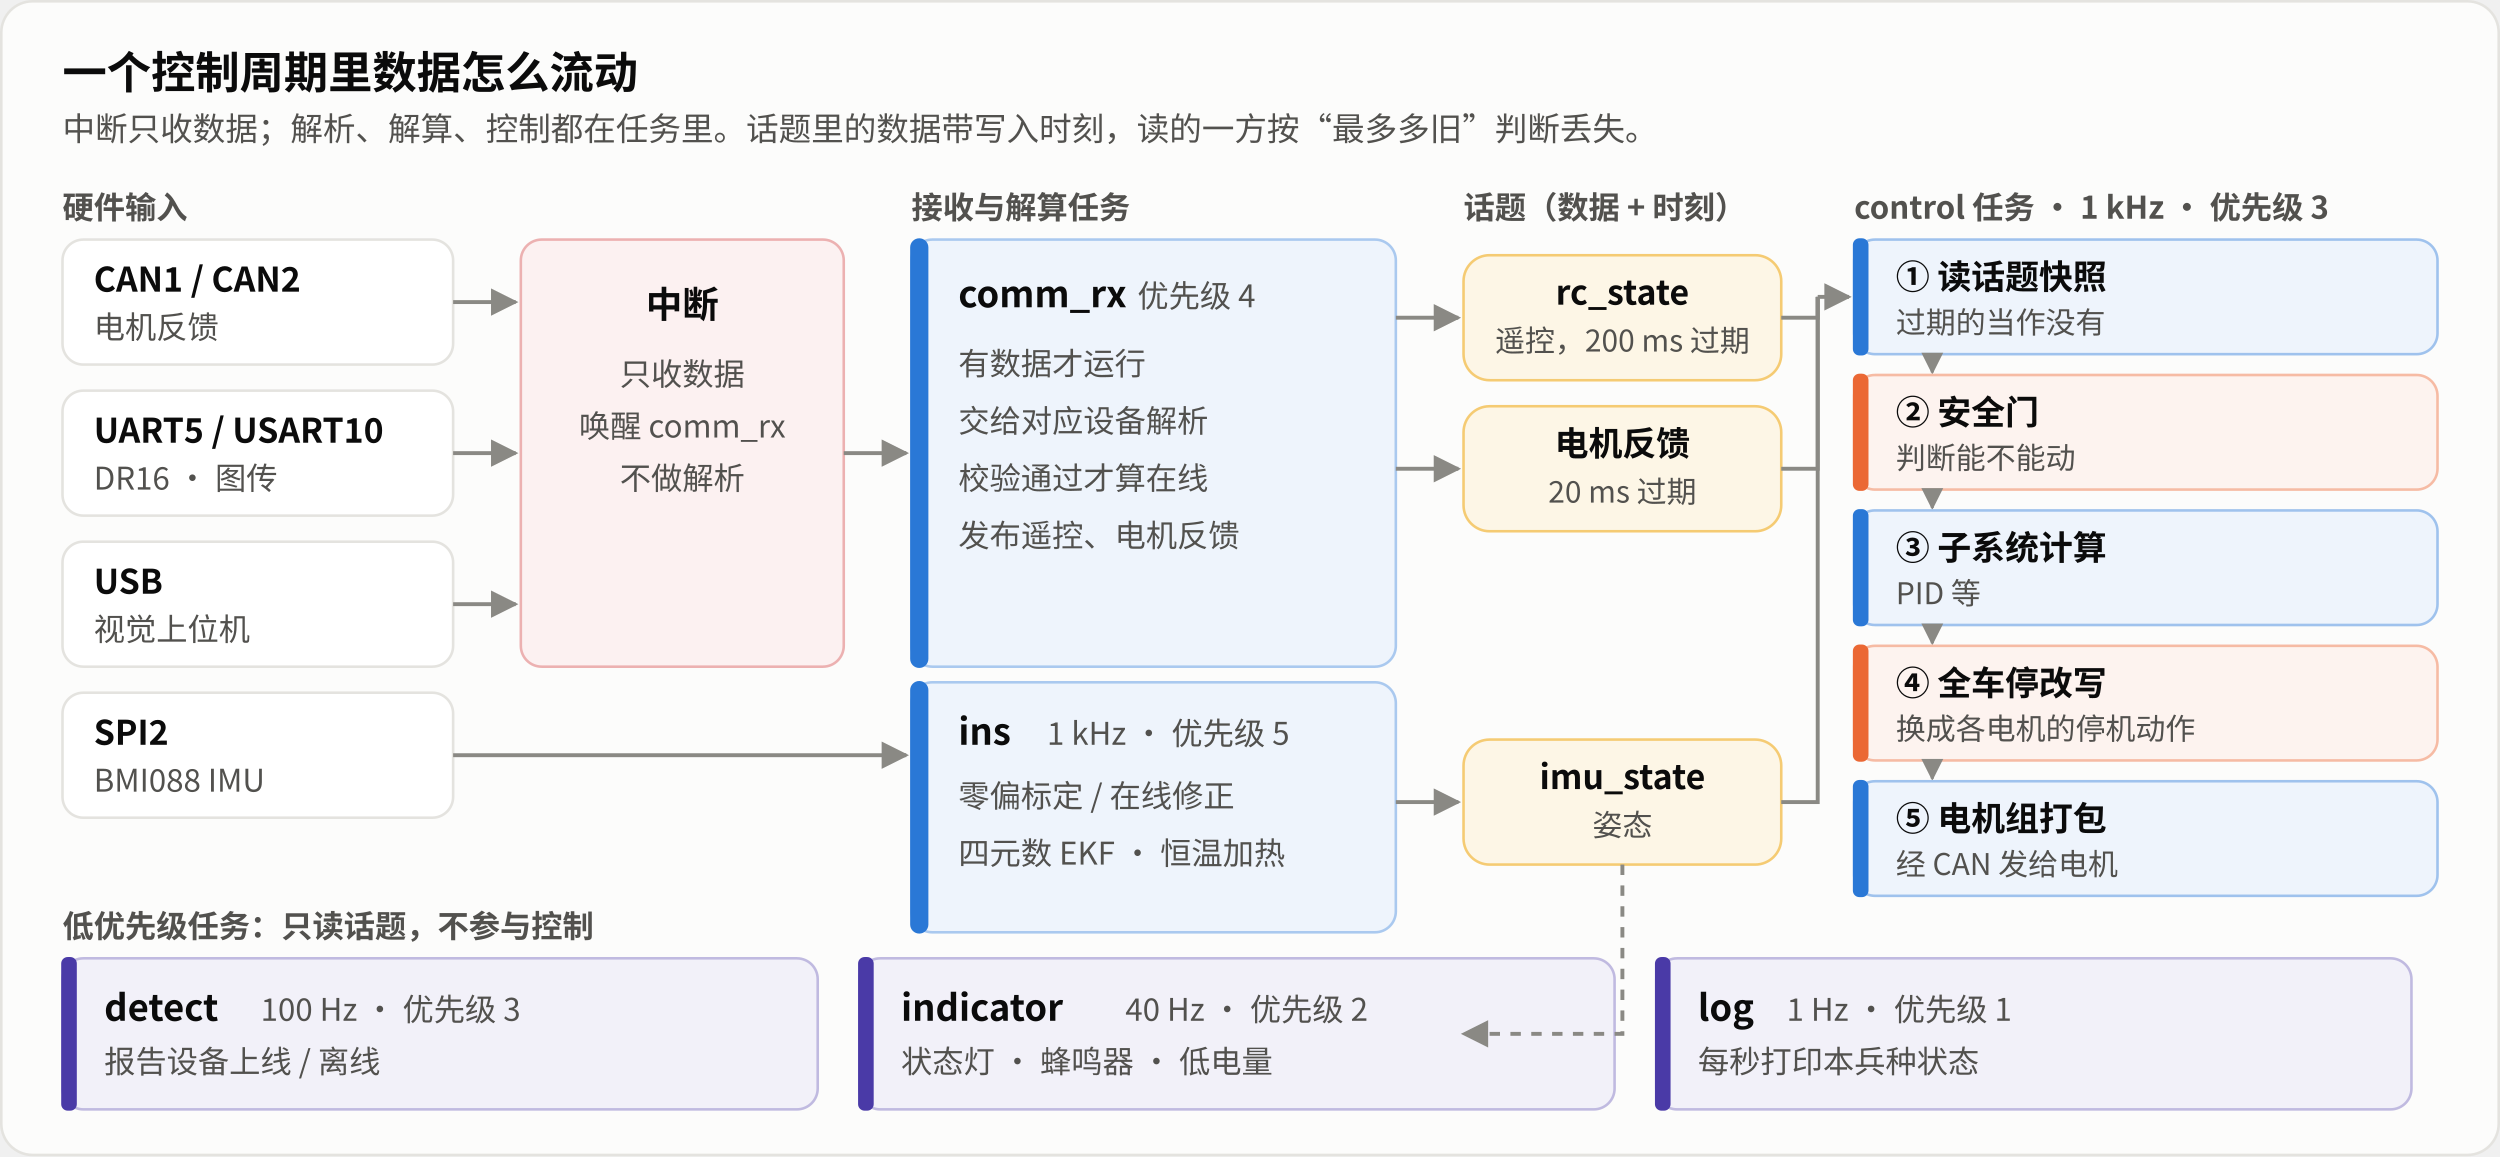
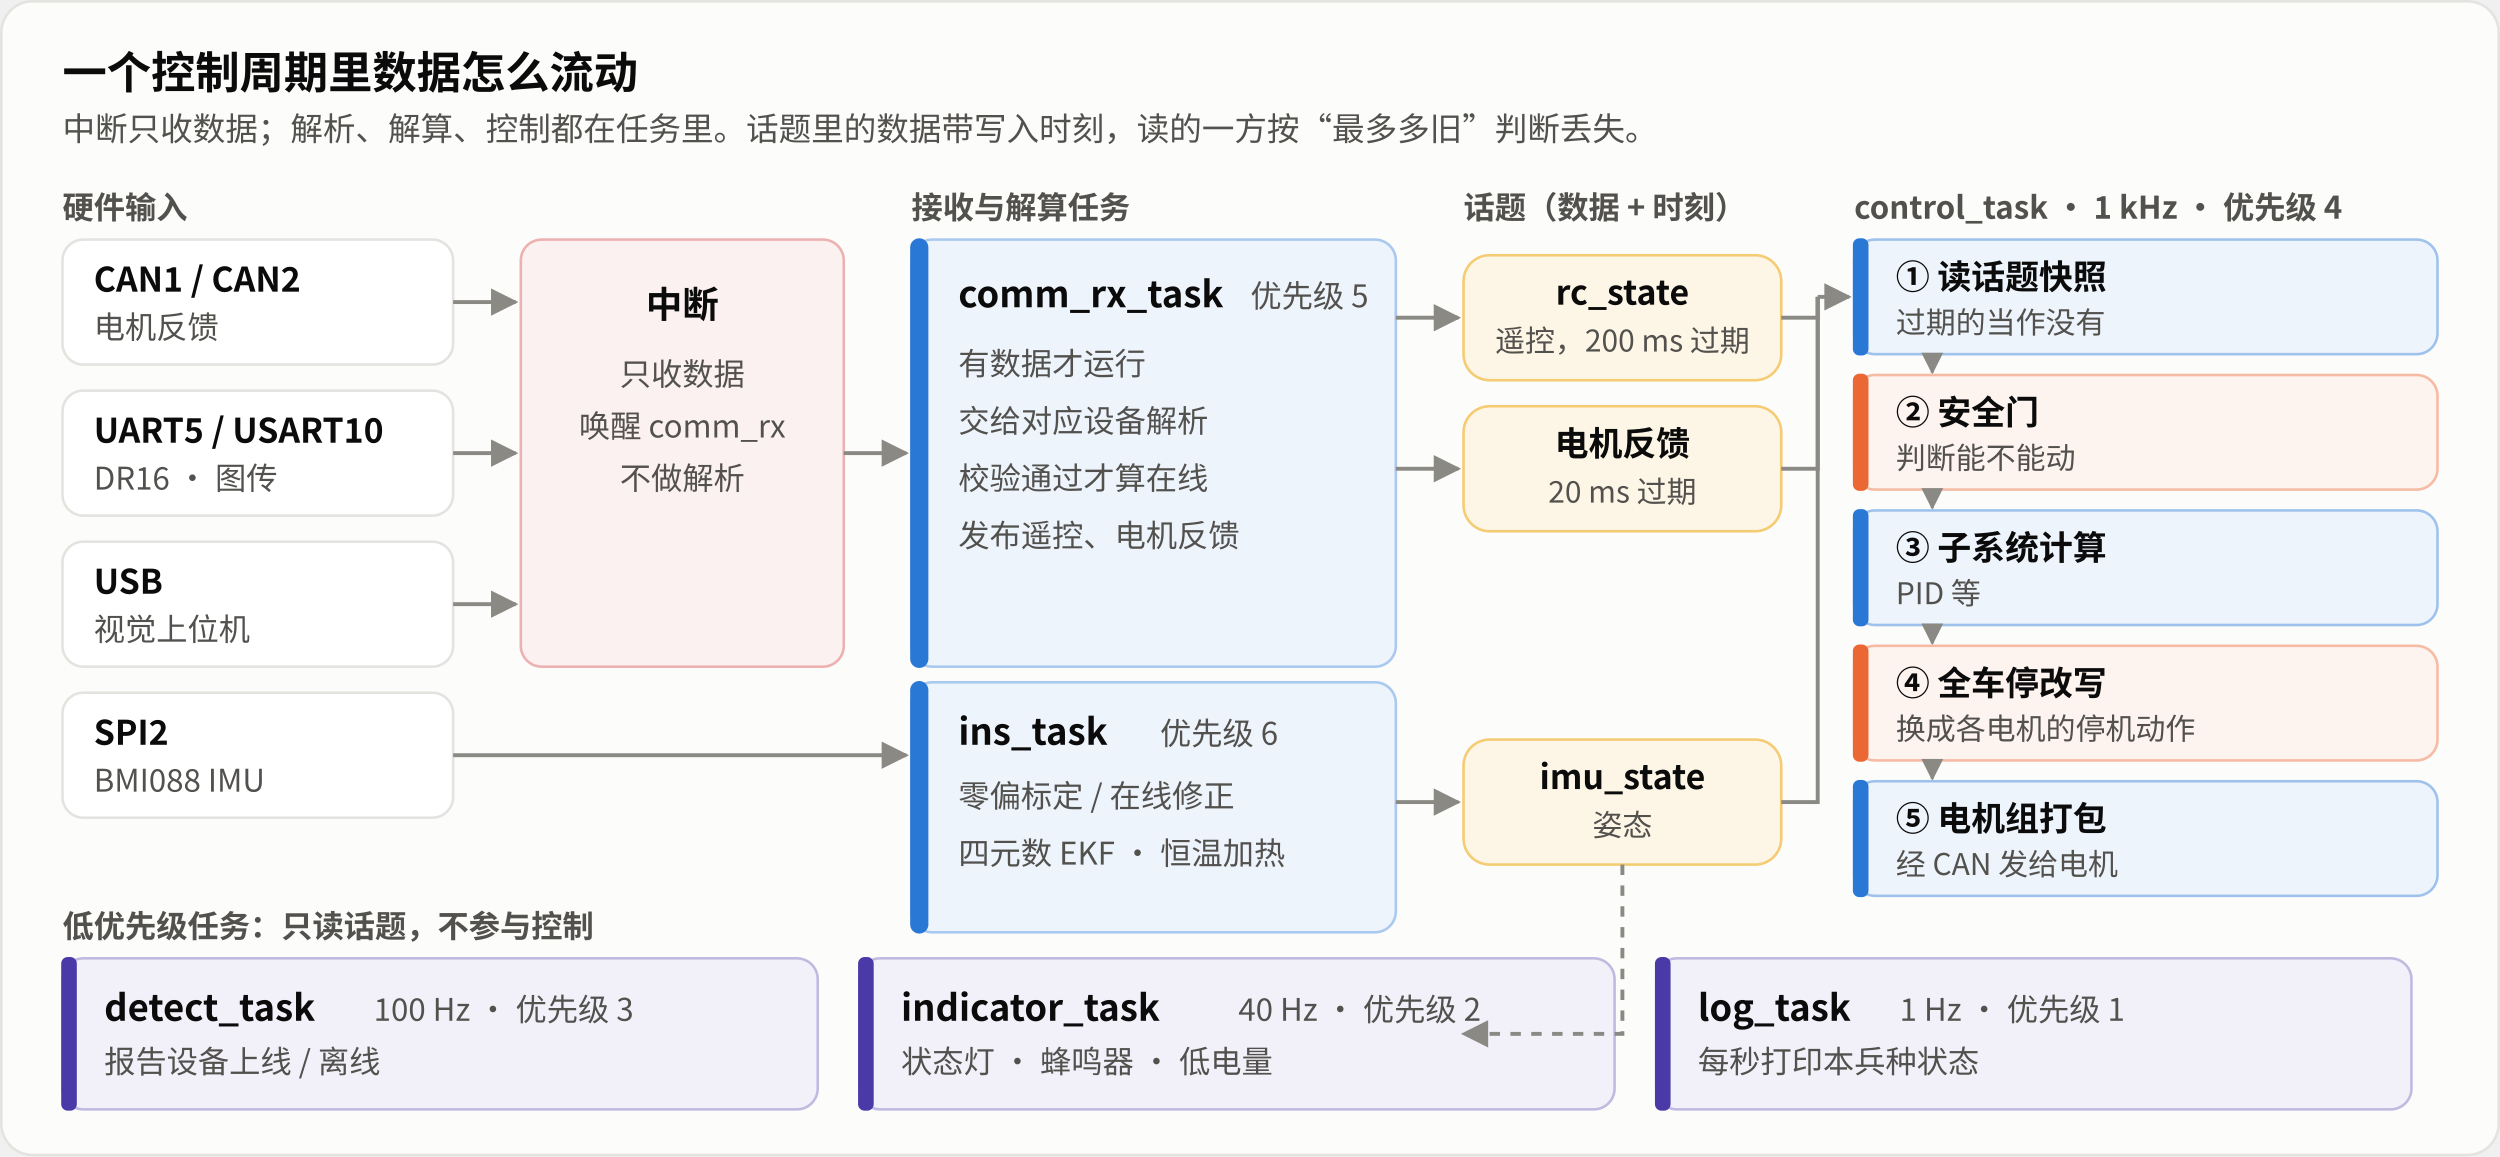
<svg xmlns="http://www.w3.org/2000/svg" width="960" height="444" viewBox="0 0 960 444" font-family="'PingFang SC','Microsoft YaHei','Noto Sans CJK SC','Source Han Sans SC',sans-serif">
  <defs>
    <marker id="ah" viewBox="0 0 10 10" refX="9" refY="5" markerWidth="7" markerHeight="7" orient="auto-start-reverse">
      <path d="M0,0 L10,5 L0,10 z" fill="#8a8984" />
    </marker>
  </defs>
  <rect x="0.5" y="0.5" width="959" height="443" rx="12" fill="#fcfcfb" stroke="#e4e3df" />
  <text x="24" y="34" font-size="17" fill="#0b0b0b" font-weight="600" text-anchor="start">一个控制周期里数据怎么流动</text>
  <text x="24" y="54" font-size="12.5" fill="#52514e" text-anchor="start">中断只收数据；解析、解算、控制都在任务里。话题里的数据带写入时刻，读的一方按“最多多旧”判断丢失。</text>
  <text x="24" y="84" font-size="12" fill="#52514e" font-weight="600" text-anchor="start">硬件输入</text>
  <rect x="24" y="92" width="150" height="48" rx="8" fill="#ffffff" stroke="#e4e3df" stroke-width="1" />
  <text x="36" y="112" font-size="13" fill="#0b0b0b" font-weight="600" text-anchor="start">CAN1 / CAN2</text>
  <text x="36" y="130" font-size="12" fill="#52514e" text-anchor="start">电机反馈</text>
  <rect x="24" y="150" width="150" height="48" rx="8" fill="#ffffff" stroke="#e4e3df" stroke-width="1" />
  <text x="36" y="170" font-size="13" fill="#0b0b0b" font-weight="600" text-anchor="start">UART5 / USART10</text>
  <text x="36" y="188" font-size="12" fill="#52514e" text-anchor="start">DR16 · 图传</text>
  <rect x="24" y="208" width="150" height="48" rx="8" fill="#ffffff" stroke="#e4e3df" stroke-width="1" />
  <text x="36" y="228" font-size="13" fill="#0b0b0b" font-weight="600" text-anchor="start">USB</text>
  <text x="36" y="246" font-size="12" fill="#52514e" text-anchor="start">视觉上位机</text>
  <rect x="24" y="266" width="150" height="48" rx="8" fill="#ffffff" stroke="#e4e3df" stroke-width="1" />
  <text x="36" y="286" font-size="13" fill="#0b0b0b" font-weight="600" text-anchor="start">SPI2</text>
  <text x="36" y="304" font-size="12" fill="#52514e" text-anchor="start">BMI088 IMU</text>
  <rect x="200" y="92" width="124" height="164" rx="8" fill="#fcf1f1" stroke="#ecb1b1" stroke-width="1" />
  <text x="262.0" y="122" font-size="14" fill="#0b0b0b" font-weight="600" text-anchor="middle">中断</text>
  <text x="262.0" y="148" font-size="12" fill="#52514e" text-anchor="middle">只收数据</text>
  <text x="262.0" y="168" font-size="12" fill="#52514e" text-anchor="middle">唤醒 comm_rx</text>
  <text x="262.0" y="188" font-size="12" fill="#52514e" text-anchor="middle">不做解析</text>
  <line x1="174" y1="116.0" x2="198" y2="116.0" stroke="#8a8984" stroke-width="1.5" marker-end="url(#ah)" />
  <line x1="174" y1="174.0" x2="198" y2="174.0" stroke="#8a8984" stroke-width="1.5" marker-end="url(#ah)" />
  <line x1="174" y1="232.0" x2="198" y2="232.0" stroke="#8a8984" stroke-width="1.5" marker-end="url(#ah)" />
  <text x="350" y="84" font-size="12" fill="#52514e" font-weight="600" text-anchor="start">接收与解算任务</text>
  <rect x="350" y="92" width="186" height="164" rx="8" fill="#eef4fc" stroke="#aac9ef" stroke-width="1" />
  <rect x="350" y="92" width="6" height="164" rx="3" fill="#2a78d6" stroke="#2a78d6" stroke-width="1" />
-   <text x="368" y="118" font-size="14" fill="#0b0b0b" font-weight="600" text-anchor="start">comm_rx</text>
-   <text x="436.76" y="118" font-size="12" fill="#52514e" text-anchor="start">优先级 4</text>
+   <text x="368" y="118" font-size="14" fill="#0b0b0b" font-weight="600" text-anchor="start">comm_rx_task</text>
+   <text x="480.16" y="118" font-size="12" fill="#52514e" text-anchor="start">优先级 5</text>
  <text x="368" y="144" font-size="12" fill="#52514e" text-anchor="start">有数据才运行</text>
  <text x="368" y="166" font-size="12" fill="#52514e" text-anchor="start">交给对应设备解析</text>
  <text x="368" y="188" font-size="12" fill="#52514e" text-anchor="start">校验通过才算在线</text>
  <text x="368" y="210" font-size="12" fill="#52514e" text-anchor="start">发布遥控、电机反馈</text>
  <line x1="324" y1="174.0" x2="348" y2="174.0" stroke="#8a8984" stroke-width="1.5" marker-end="url(#ah)" />
  <rect x="350" y="262" width="186" height="96" rx="8" fill="#eef4fc" stroke="#aac9ef" stroke-width="1" />
  <rect x="350" y="262" width="6" height="96" rx="3" fill="#2a78d6" stroke="#2a78d6" stroke-width="1" />
-   <text x="368" y="286" font-size="14" fill="#0b0b0b" font-weight="600" text-anchor="start">ins</text>
-   <text x="402.04" y="286" font-size="12" fill="#52514e" text-anchor="start">1 kHz · 优先级 5</text>
+   <text x="368" y="286" font-size="14" fill="#0b0b0b" font-weight="600" text-anchor="start">ins_task</text>
+   <text x="445.44" y="286" font-size="12" fill="#52514e" text-anchor="start">优先级 6</text>
  <text x="368" y="310" font-size="12" fill="#52514e" text-anchor="start">零偏标定 / 在线修正</text>
  <text x="368" y="332" font-size="12" fill="#52514e" text-anchor="start">四元数 EKF · 恒温加热</text>
  <line x1="174" y1="290.0" x2="348" y2="290.0" stroke="#8a8984" stroke-width="1.5" marker-end="url(#ah)" />
  <text x="562" y="84" font-size="12" fill="#52514e" font-weight="600" text-anchor="start">话题（数据 + 时刻）</text>
  <rect x="562" y="98" width="122" height="48" rx="10" fill="#fdf6e6" stroke="#f5cb73" stroke-width="1" />
  <text x="623.0" y="117" font-size="13" fill="#0b0b0b" font-weight="600" text-anchor="middle">rc_state</text>
  <text x="623.0" y="135" font-size="11.5" fill="#52514e" text-anchor="middle">遥控，200 ms 过期</text>
  <rect x="562" y="156" width="122" height="48" rx="10" fill="#fdf6e6" stroke="#f5cb73" stroke-width="1" />
  <text x="623.0" y="175" font-size="13" fill="#0b0b0b" font-weight="600" text-anchor="middle">电机反馈</text>
  <text x="623.0" y="193" font-size="11.5" fill="#52514e" text-anchor="middle">20 ms 过期</text>
  <rect x="562" y="284" width="122" height="48" rx="10" fill="#fdf6e6" stroke="#f5cb73" stroke-width="1" />
  <text x="623.0" y="303" font-size="13" fill="#0b0b0b" font-weight="600" text-anchor="middle">imu_state</text>
  <text x="623.0" y="321" font-size="11.5" fill="#52514e" text-anchor="middle">姿态</text>
  <line x1="536" y1="122" x2="560" y2="122" stroke="#8a8984" stroke-width="1.5" marker-end="url(#ah)" />
  <line x1="536" y1="180" x2="560" y2="180" stroke="#8a8984" stroke-width="1.5" marker-end="url(#ah)" />
  <line x1="536" y1="308" x2="560" y2="308" stroke="#8a8984" stroke-width="1.5" marker-end="url(#ah)" />
-   <text x="712" y="84" font-size="12" fill="#52514e" font-weight="600" text-anchor="start">control 任务 · 1 kHz · 优先级 3</text>
+   <text x="712" y="84" font-size="12" fill="#52514e" font-weight="600" text-anchor="start">control_task · 1 kHz · 优先级 4</text>
  <rect x="712" y="92" width="224" height="44" rx="8" fill="#eef4fc" stroke="#9fc2ed" stroke-width="1" />
  <rect x="712" y="92" width="5" height="44" rx="2" fill="#2a78d6" stroke="#2a78d6" stroke-width="1" />
  <text x="728" y="111" font-size="13" fill="#0b0b0b" font-weight="600" text-anchor="start">① 读话题快照</text>
  <text x="728" y="128" font-size="11.5" fill="#52514e" text-anchor="start">过期的当作没有</text>
  <line x1="742" y1="136" x2="742" y2="143" stroke="#8a8984" stroke-width="1.2" marker-end="url(#ah)" />
  <rect x="712" y="144" width="224" height="44" rx="8" fill="#fdf3ef" stroke="#f6bba4" stroke-width="1" />
  <rect x="712" y="144" width="5" height="44" rx="2" fill="#eb6834" stroke="#eb6834" stroke-width="1" />
  <text x="728" y="163" font-size="13" fill="#0b0b0b" font-weight="600" text-anchor="start">② 安全门</text>
  <text x="728" y="180" font-size="11.5" fill="#52514e" text-anchor="start">判断能不能动</text>
  <line x1="742" y1="188" x2="742" y2="195" stroke="#8a8984" stroke-width="1.2" marker-end="url(#ah)" />
  <rect x="712" y="196" width="224" height="44" rx="8" fill="#eef4fc" stroke="#9fc2ed" stroke-width="1" />
  <rect x="712" y="196" width="5" height="44" rx="2" fill="#2a78d6" stroke="#2a78d6" stroke-width="1" />
  <text x="728" y="215" font-size="13" fill="#0b0b0b" font-weight="600" text-anchor="start">③ 子系统计算</text>
  <text x="728" y="232" font-size="11.5" fill="#52514e" text-anchor="start">PID 等</text>
  <line x1="742" y1="240" x2="742" y2="247" stroke="#8a8984" stroke-width="1.2" marker-end="url(#ah)" />
  <rect x="712" y="248" width="224" height="44" rx="8" fill="#fdf3ef" stroke="#f6bba4" stroke-width="1" />
  <rect x="712" y="248" width="5" height="44" rx="2" fill="#eb6834" stroke="#eb6834" stroke-width="1" />
  <text x="728" y="267" font-size="13" fill="#0b0b0b" font-weight="600" text-anchor="start">④ 全车停改写</text>
  <text x="728" y="284" font-size="11.5" fill="#52514e" text-anchor="start">换成各电机的停机动作</text>
  <line x1="742" y1="292" x2="742" y2="299" stroke="#8a8984" stroke-width="1.2" marker-end="url(#ah)" />
  <rect x="712" y="300" width="224" height="44" rx="8" fill="#eef4fc" stroke="#9fc2ed" stroke-width="1" />
  <rect x="712" y="300" width="5" height="44" rx="2" fill="#2a78d6" stroke="#2a78d6" stroke-width="1" />
  <text x="728" y="319" font-size="13" fill="#0b0b0b" font-weight="600" text-anchor="start">⑤ 电机组打包</text>
  <text x="728" y="336" font-size="11.5" fill="#52514e" text-anchor="start">经 CAN 发给电机</text>
  <path d="M 684 122 L 698 122 L 698 114" fill="none" stroke="#8a8984" stroke-width="1.5" />
  <path d="M 684 180 L 698 180 L 698 114" fill="none" stroke="#8a8984" stroke-width="1.5" />
  <path d="M 684 308 L 698 308 L 698 114" fill="none" stroke="#8a8984" stroke-width="1.5" />
  <line x1="698" y1="114" x2="710" y2="114" stroke="#8a8984" stroke-width="1.5" marker-end="url(#ah)" />
  <text x="24" y="360" font-size="12" fill="#52514e" font-weight="600" text-anchor="start">低优先级任务：只读话题，不参与控制</text>
  <rect x="24" y="368" width="290" height="58" rx="8" fill="#f2f1f9" stroke="#c0bae0" stroke-width="1" />
  <rect x="24" y="368" width="5" height="58" rx="2" fill="#4a3aa7" stroke="#4a3aa7" stroke-width="1" />
-   <text x="40" y="392" font-size="14" fill="#0b0b0b" font-weight="600" text-anchor="start">detect</text>
-   <text x="100.08" y="392" font-size="12" fill="#52514e" text-anchor="start">100 Hz · 优先级 3</text>
+   <text x="40" y="392" font-size="14" fill="#0b0b0b" font-weight="600" text-anchor="start">detect_task</text>
+   <text x="143.48" y="392" font-size="12" fill="#52514e" text-anchor="start">100 Hz · 优先级 3</text>
  <text x="40" y="412" font-size="12" fill="#52514e" text-anchor="start">报告设备上线 / 离线</text>
  <rect x="330" y="368" width="290" height="58" rx="8" fill="#f2f1f9" stroke="#c0bae0" stroke-width="1" />
  <rect x="330" y="368" width="5" height="58" rx="2" fill="#4a3aa7" stroke="#4a3aa7" stroke-width="1" />
-   <text x="346" y="392" font-size="14" fill="#0b0b0b" font-weight="600" text-anchor="start">indicator</text>
-   <text x="432.12" y="392" font-size="12" fill="#52514e" text-anchor="start">40 Hz · 优先级 2</text>
+   <text x="346" y="392" font-size="14" fill="#0b0b0b" font-weight="600" text-anchor="start">indicator_task</text>
+   <text x="475.52" y="392" font-size="12" fill="#52514e" text-anchor="start">40 Hz · 优先级 2</text>
  <text x="346" y="412" font-size="12" fill="#52514e" text-anchor="start">状态灯 · 蜂鸣器 · 低电量</text>
  <rect x="636" y="368" width="290" height="58" rx="8" fill="#f2f1f9" stroke="#c0bae0" stroke-width="1" />
  <rect x="636" y="368" width="5" height="58" rx="2" fill="#4a3aa7" stroke="#4a3aa7" stroke-width="1" />
-   <text x="652" y="392" font-size="14" fill="#0b0b0b" font-weight="600" text-anchor="start">log</text>
-   <text x="686.04" y="392" font-size="12" fill="#52514e" text-anchor="start">1 Hz · 优先级 1</text>
+   <text x="652" y="392" font-size="14" fill="#0b0b0b" font-weight="600" text-anchor="start">log_task</text>
+   <text x="729.44" y="392" font-size="12" fill="#52514e" text-anchor="start">1 Hz · 优先级 1</text>
  <text x="652" y="412" font-size="12" fill="#52514e" text-anchor="start">每秒打印本兵种状态</text>
  <path d="M 623.0 332 L 623.0 397 L 562 397" fill="none" stroke="#8a8984" stroke-width="1.5" stroke-dasharray="4 4" marker-end="url(#ah)" />
</svg>
